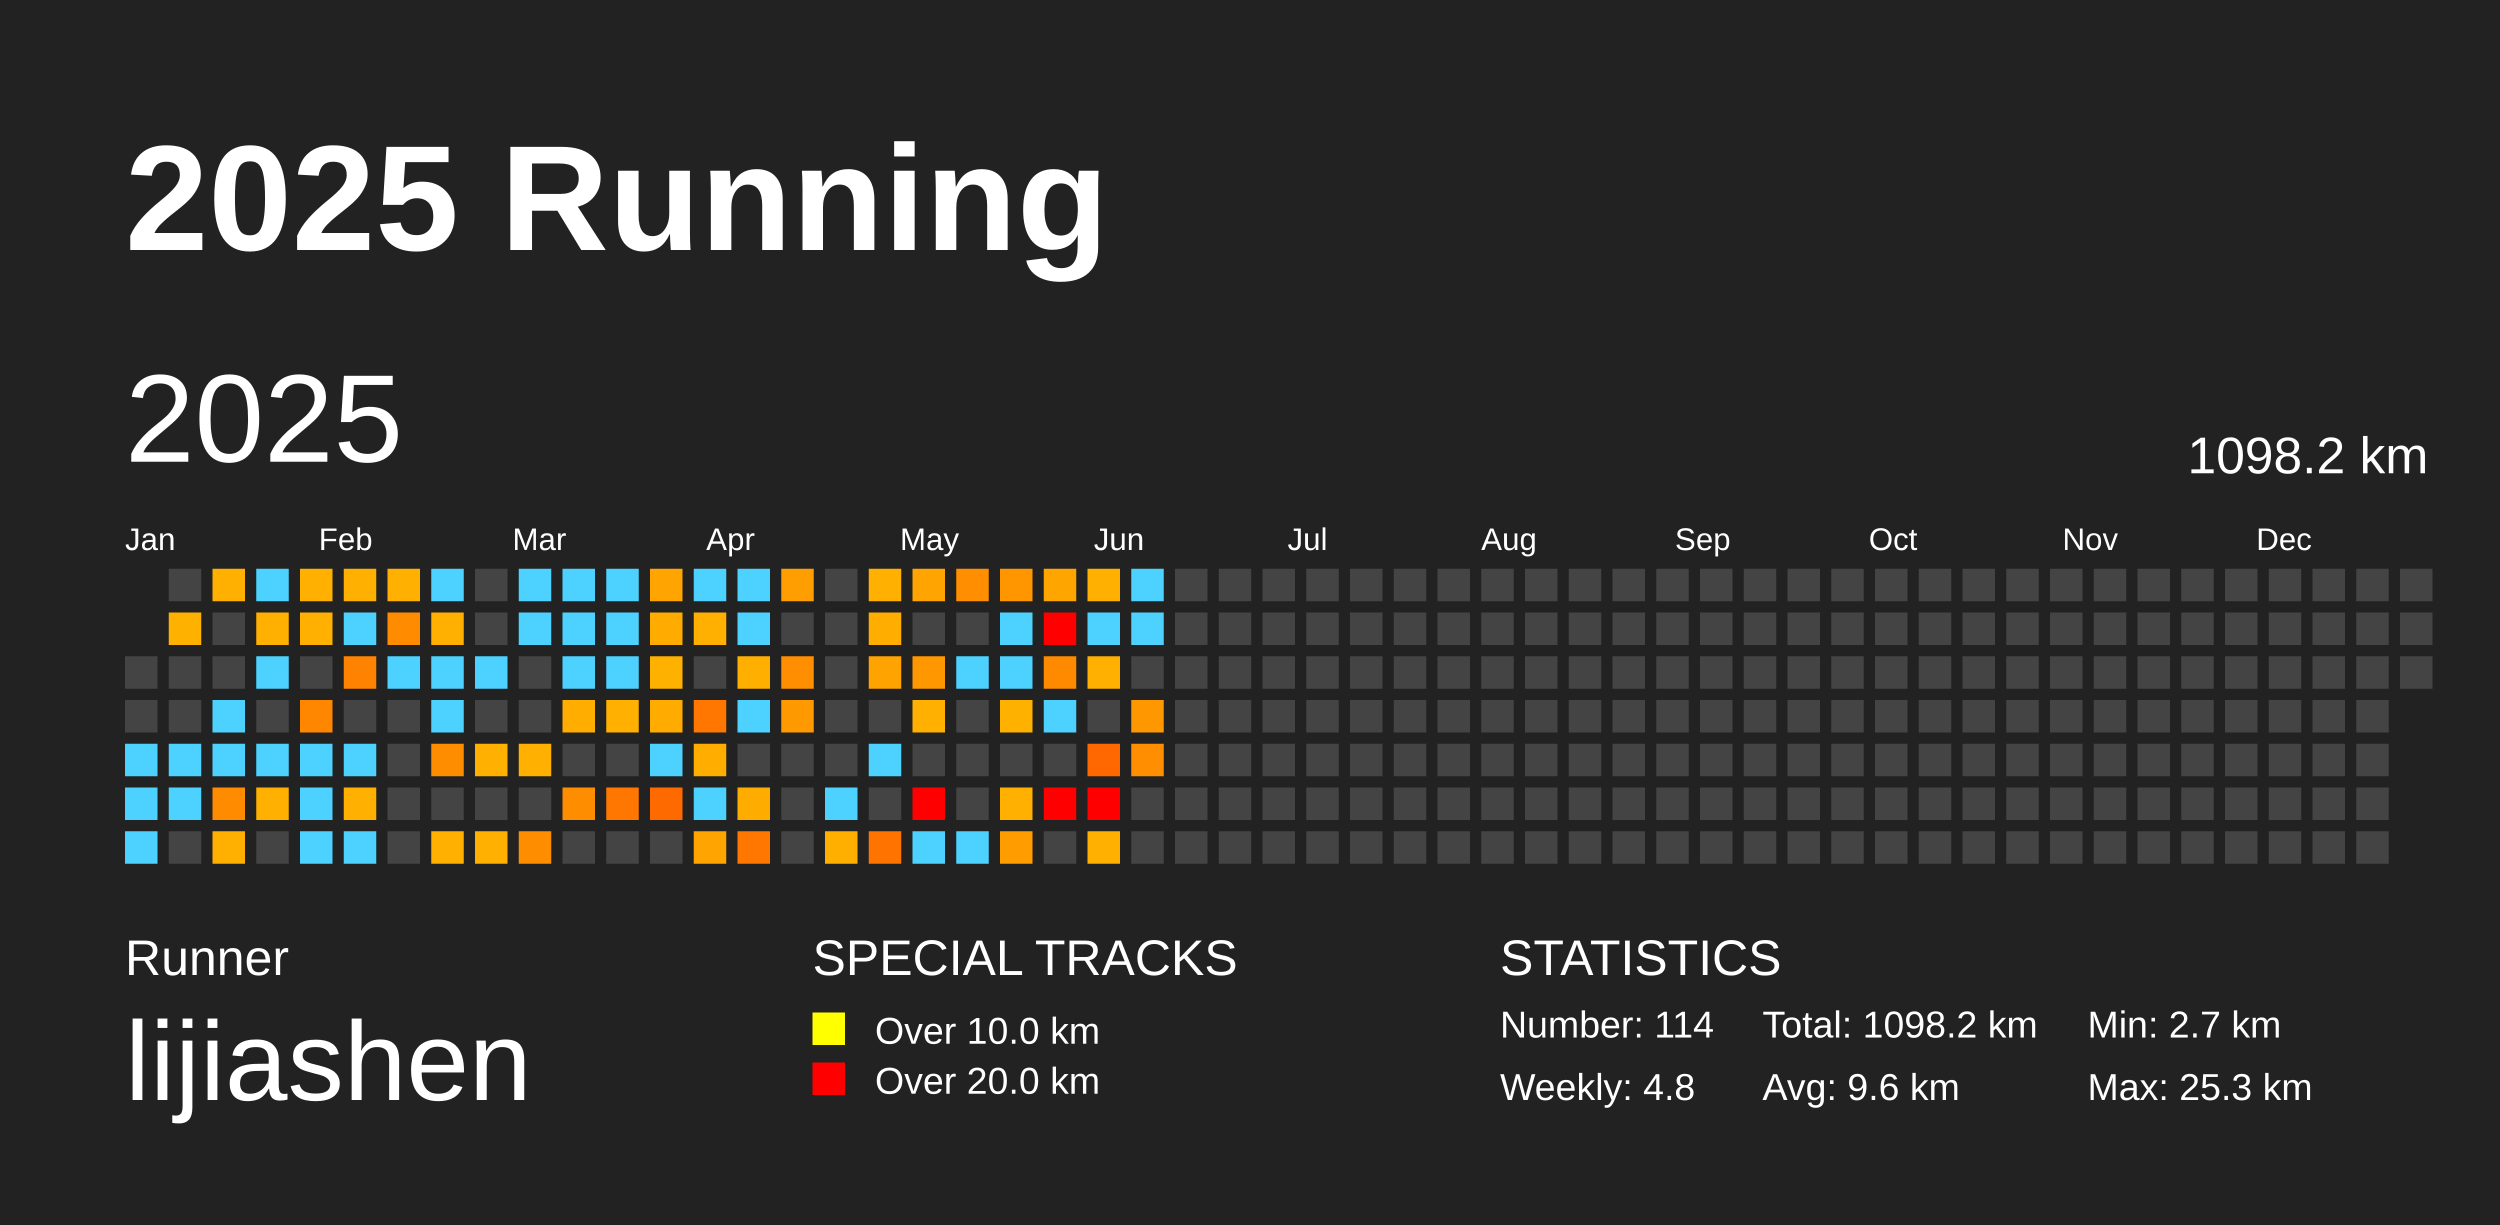
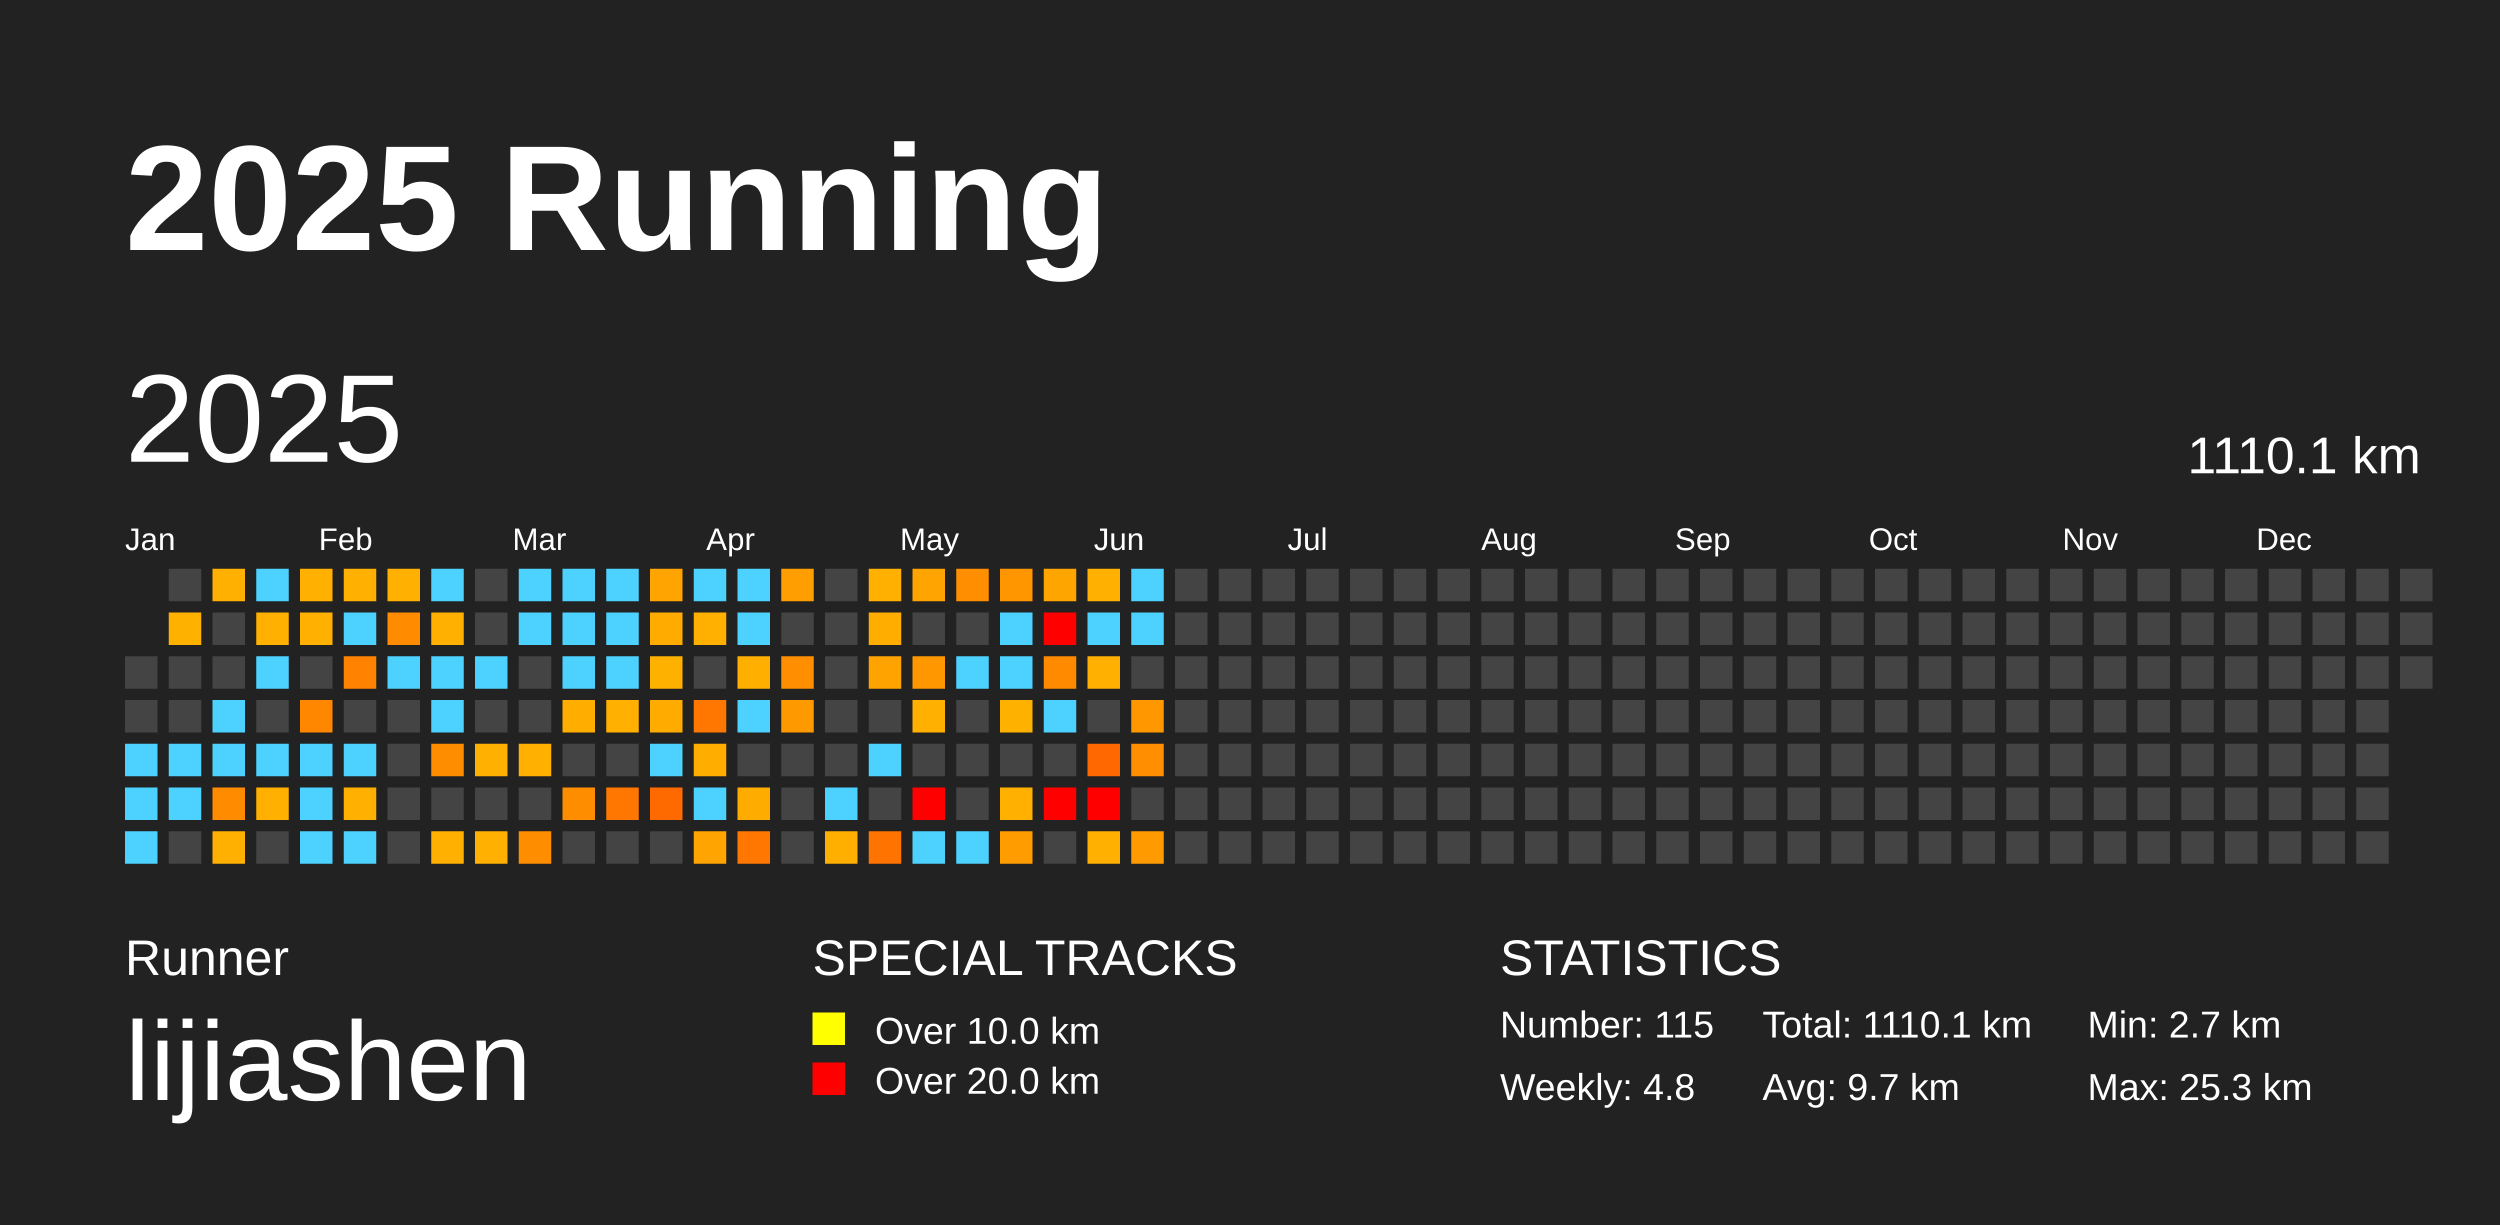
<svg xmlns="http://www.w3.org/2000/svg" baseProfile="full" height="98mm" version="1.1" viewBox="0,0,200,98" width="200mm">
  <defs />
  <rect fill="#222222" height="98" width="200" x="0" y="0" />
  <text fill="#FFFFFF" style="font-size:12px; font-family:Arial; font-weight:bold;" x="10" y="20">2025 Running</text>
  <text fill="#FFFFFF" style="font-size:4px; font-family:Arial" x="10" y="78">Runner</text>
  <text fill="#FFFFFF" style="font-size:9px; font-family:Arial" x="10" y="88">lijiashen</text>
  <text fill="#FFFFFF" style="font-size:4px; font-family:Arial" x="65" y="78">SPECIAL TRACKS</text>
  <rect fill="yellow" height="2.6" width="2.6" x="65" y="81" />
  <text fill="#FFFFFF" style="font-size:3px; font-family:Arial" x="70" y="83.5">Over 10.0 km</text>
  <rect fill="red" height="2.6" width="2.6" x="65" y="85" />
  <text fill="#FFFFFF" style="font-size:3px; font-family:Arial" x="70" y="87.5">Over 20.0 km</text>
  <text fill="#FFFFFF" style="font-size:4px; font-family:Arial" x="120" y="78">STATISTICS</text>
-   <text fill="#FFFFFF" style="font-size:3px; font-family:Arial" x="120" y="83">Number: 114</text>
+   <text fill="#FFFFFF" style="font-size:3px; font-family:Arial" x="120" y="83">Number: 115</text>
  <text fill="#FFFFFF" style="font-size:3px; font-family:Arial" x="120" y="88">Weekly: 4.8</text>
-   <text fill="#FFFFFF" style="font-size:3px; font-family:Arial" x="141" y="83">Total: 1098.2 km</text>
-   <text fill="#FFFFFF" style="font-size:3px; font-family:Arial" x="141" y="88">Avg: 9.6 km</text>
+   <text fill="#FFFFFF" style="font-size:3px; font-family:Arial" x="141" y="83">Total: 1110.1 km</text>
+   <text fill="#FFFFFF" style="font-size:3px; font-family:Arial" x="141" y="88">Avg: 9.7 km</text>
  <text fill="#FFFFFF" style="font-size:3px; font-family:Arial" x="167" y="83">Min: 2.7 km</text>
  <text fill="#FFFFFF" style="font-size:3px; font-family:Arial" x="167" y="88">Max: 25.3 km</text>
  <text dominant-baseline="hanging" fill="#FFFFFF" style="font-size:10.0px; font-family:Arial;" x="10" y="30">2025</text>
-   <text dominant-baseline="hanging" fill="#FFFFFF" style="font-size:4.125px; font-family:Arial;" x="175" y="35">1098.2 km</text>
+   <text dominant-baseline="hanging" fill="#FFFFFF" style="font-size:4.125px; font-family:Arial;" x="175" y="35">1110.1 km</text>
  <text fill="#FFFFFF" style="font-size:2.5px; font-family:Arial" x="10.0" y="44">Jan</text>
  <text fill="#FFFFFF" style="font-size:2.5px; font-family:Arial" x="25.5" y="44">Feb</text>
  <text fill="#FFFFFF" style="font-size:2.5px; font-family:Arial" x="41.0" y="44">Mar</text>
  <text fill="#FFFFFF" style="font-size:2.5px; font-family:Arial" x="56.5" y="44">Apr</text>
  <text fill="#FFFFFF" style="font-size:2.5px; font-family:Arial" x="72.0" y="44">May</text>
  <text fill="#FFFFFF" style="font-size:2.5px; font-family:Arial" x="87.5" y="44">Jun</text>
  <text fill="#FFFFFF" style="font-size:2.5px; font-family:Arial" x="103.0" y="44">Jul</text>
  <text fill="#FFFFFF" style="font-size:2.5px; font-family:Arial" x="118.5" y="44">Aug</text>
  <text fill="#FFFFFF" style="font-size:2.5px; font-family:Arial" x="134.0" y="44">Sep</text>
  <text fill="#FFFFFF" style="font-size:2.5px; font-family:Arial" x="149.5" y="44">Oct</text>
  <text fill="#FFFFFF" style="font-size:2.5px; font-family:Arial" x="165.0" y="44">Nov</text>
  <text fill="#FFFFFF" style="font-size:2.5px; font-family:Arial" x="180.5" y="44">Dec</text>
  <rect fill="#444444" height="2.6" width="2.6" x="10.0" y="52.5" />
  <rect fill="#444444" height="2.6" width="2.6" x="10.0" y="56.0" />
  <rect fill="#4dd2ff" height="2.6" width="2.6" x="10.0" y="59.5" />
  <rect fill="#4dd2ff" height="2.6" width="2.6" x="10.0" y="63.0" />
  <rect fill="#4dd2ff" height="2.6" width="2.6" x="10.0" y="66.5" />
  <rect fill="#444444" height="2.6" width="2.6" x="13.5" y="45.5" />
  <rect fill="#ffb100" height="2.6" width="2.6" x="13.5" y="49.0" />
  <rect fill="#444444" height="2.6" width="2.6" x="13.5" y="52.5" />
  <rect fill="#444444" height="2.6" width="2.6" x="13.5" y="56.0" />
  <rect fill="#4dd2ff" height="2.6" width="2.6" x="13.5" y="59.5" />
  <rect fill="#4dd2ff" height="2.6" width="2.6" x="13.5" y="63.0" />
  <rect fill="#444444" height="2.6" width="2.6" x="13.5" y="66.5" />
  <rect fill="#ffb000" height="2.6" width="2.6" x="17.0" y="45.5" />
  <rect fill="#444444" height="2.6" width="2.6" x="17.0" y="49.0" />
  <rect fill="#444444" height="2.6" width="2.6" x="17.0" y="52.5" />
  <rect fill="#4dd2ff" height="2.6" width="2.6" x="17.0" y="56.0" />
  <rect fill="#4dd2ff" height="2.6" width="2.6" x="17.0" y="59.5" />
  <rect fill="#ff8c00" height="2.6" width="2.6" x="17.0" y="63.0" />
  <rect fill="#ffb000" height="2.6" width="2.6" x="17.0" y="66.5" />
  <rect fill="#4dd2ff" height="2.6" width="2.6" x="20.5" y="45.5" />
  <rect fill="#ffb000" height="2.6" width="2.6" x="20.5" y="49.0" />
  <rect fill="#4dd2ff" height="2.6" width="2.6" x="20.5" y="52.5" />
  <rect fill="#444444" height="2.6" width="2.6" x="20.5" y="56.0" />
  <rect fill="#4dd2ff" height="2.6" width="2.6" x="20.5" y="59.5" />
  <rect fill="#ffb000" height="2.6" width="2.6" x="20.5" y="63.0" />
  <rect fill="#444444" height="2.6" width="2.6" x="20.5" y="66.5" />
  <rect fill="#ffb000" height="2.6" width="2.6" x="24.0" y="45.5" />
  <rect fill="#ffb000" height="2.6" width="2.6" x="24.0" y="49.0" />
  <rect fill="#444444" height="2.6" width="2.6" x="24.0" y="52.5" />
  <rect fill="#ff8700" height="2.6" width="2.6" x="24.0" y="56.0" />
  <rect fill="#4dd2ff" height="2.6" width="2.6" x="24.0" y="59.5" />
  <rect fill="#4dd2ff" height="2.6" width="2.6" x="24.0" y="63.0" />
  <rect fill="#4dd2ff" height="2.6" width="2.6" x="24.0" y="66.5" />
  <rect fill="#ffb000" height="2.6" width="2.6" x="27.5" y="45.5" />
  <rect fill="#4dd2ff" height="2.6" width="2.6" x="27.5" y="49.0" />
  <rect fill="#ff8300" height="2.6" width="2.6" x="27.5" y="52.5" />
  <rect fill="#444444" height="2.6" width="2.6" x="27.5" y="56.0" />
  <rect fill="#4dd2ff" height="2.6" width="2.6" x="27.5" y="59.5" />
  <rect fill="#ffb000" height="2.6" width="2.6" x="27.5" y="63.0" />
  <rect fill="#4dd2ff" height="2.6" width="2.6" x="27.5" y="66.5" />
  <rect fill="#ffb000" height="2.6" width="2.6" x="31.0" y="45.5" />
  <rect fill="#ff8c00" height="2.6" width="2.6" x="31.0" y="49.0" />
  <rect fill="#4dd2ff" height="2.6" width="2.6" x="31.0" y="52.5" />
  <rect fill="#444444" height="2.6" width="2.6" x="31.0" y="56.0" />
  <rect fill="#444444" height="2.6" width="2.6" x="31.0" y="59.5" />
  <rect fill="#444444" height="2.6" width="2.6" x="31.0" y="63.0" />
  <rect fill="#444444" height="2.6" width="2.6" x="31.0" y="66.5" />
  <rect fill="#4dd2ff" height="2.6" width="2.6" x="34.5" y="45.5" />
  <rect fill="#ffb000" height="2.6" width="2.6" x="34.5" y="49.0" />
  <rect fill="#4dd2ff" height="2.6" width="2.6" x="34.5" y="52.5" />
  <rect fill="#4dd2ff" height="2.6" width="2.6" x="34.5" y="56.0" />
  <rect fill="#ff8d00" height="2.6" width="2.6" x="34.5" y="59.5" />
  <rect fill="#444444" height="2.6" width="2.6" x="34.5" y="63.0" />
  <rect fill="#ffb000" height="2.6" width="2.6" x="34.5" y="66.5" />
  <rect fill="#444444" height="2.6" width="2.6" x="38.0" y="45.5" />
  <rect fill="#444444" height="2.6" width="2.6" x="38.0" y="49.0" />
  <rect fill="#4dd2ff" height="2.6" width="2.6" x="38.0" y="52.5" />
  <rect fill="#444444" height="2.6" width="2.6" x="38.0" y="56.0" />
  <rect fill="#ffb000" height="2.6" width="2.6" x="38.0" y="59.5" />
  <rect fill="#444444" height="2.6" width="2.6" x="38.0" y="63.0" />
  <rect fill="#ffb000" height="2.6" width="2.6" x="38.0" y="66.5" />
  <rect fill="#4dd2ff" height="2.6" width="2.6" x="41.5" y="45.5" />
  <rect fill="#4dd2ff" height="2.6" width="2.6" x="41.5" y="49.0" />
  <rect fill="#444444" height="2.6" width="2.6" x="41.5" y="52.5" />
  <rect fill="#444444" height="2.6" width="2.6" x="41.5" y="56.0" />
  <rect fill="#ffb000" height="2.6" width="2.6" x="41.5" y="59.5" />
  <rect fill="#444444" height="2.6" width="2.6" x="41.5" y="63.0" />
  <rect fill="#ff8d00" height="2.6" width="2.6" x="41.5" y="66.5" />
  <rect fill="#4dd2ff" height="2.6" width="2.6" x="45.0" y="45.5" />
  <rect fill="#4dd2ff" height="2.6" width="2.6" x="45.0" y="49.0" />
  <rect fill="#4dd2ff" height="2.6" width="2.6" x="45.0" y="52.5" />
  <rect fill="#ffae00" height="2.6" width="2.6" x="45.0" y="56.0" />
  <rect fill="#444444" height="2.6" width="2.6" x="45.0" y="59.5" />
  <rect fill="#ff8d00" height="2.6" width="2.6" x="45.0" y="63.0" />
  <rect fill="#444444" height="2.6" width="2.6" x="45.0" y="66.5" />
  <rect fill="#4dd2ff" height="2.6" width="2.6" x="48.5" y="45.5" />
  <rect fill="#4dd2ff" height="2.6" width="2.6" x="48.5" y="49.0" />
  <rect fill="#4dd2ff" height="2.6" width="2.6" x="48.5" y="52.5" />
  <rect fill="#ffb000" height="2.6" width="2.6" x="48.5" y="56.0" />
  <rect fill="#444444" height="2.6" width="2.6" x="48.5" y="59.5" />
  <rect fill="#ff7600" height="2.6" width="2.6" x="48.5" y="63.0" />
  <rect fill="#444444" height="2.6" width="2.6" x="48.5" y="66.5" />
  <rect fill="#ffa400" height="2.6" width="2.6" x="52.0" y="45.5" />
  <rect fill="#ffab00" height="2.6" width="2.6" x="52.0" y="49.0" />
  <rect fill="#ffb100" height="2.6" width="2.6" x="52.0" y="52.5" />
  <rect fill="#ffab00" height="2.6" width="2.6" x="52.0" y="56.0" />
  <rect fill="#4dd2ff" height="2.6" width="2.6" x="52.0" y="59.5" />
  <rect fill="#ff6a00" height="2.6" width="2.6" x="52.0" y="63.0" />
  <rect fill="#444444" height="2.6" width="2.6" x="52.0" y="66.5" />
  <rect fill="#4dd2ff" height="2.6" width="2.6" x="55.5" y="45.5" />
  <rect fill="#ffb000" height="2.6" width="2.6" x="55.5" y="49.0" />
  <rect fill="#444444" height="2.6" width="2.6" x="55.5" y="52.5" />
  <rect fill="#ff7700" height="2.6" width="2.6" x="55.5" y="56.0" />
  <rect fill="#ffae00" height="2.6" width="2.6" x="55.5" y="59.5" />
  <rect fill="#4dd2ff" height="2.6" width="2.6" x="55.5" y="63.0" />
  <rect fill="#ffa400" height="2.6" width="2.6" x="55.5" y="66.5" />
  <rect fill="#4dd2ff" height="2.6" width="2.6" x="59.0" y="45.5" />
  <rect fill="#4dd2ff" height="2.6" width="2.6" x="59.0" y="49.0" />
  <rect fill="#ffaf00" height="2.6" width="2.6" x="59.0" y="52.5" />
  <rect fill="#4dd2ff" height="2.6" width="2.6" x="59.0" y="56.0" />
  <rect fill="#444444" height="2.6" width="2.6" x="59.0" y="59.5" />
  <rect fill="#ffac00" height="2.6" width="2.6" x="59.0" y="63.0" />
  <rect fill="#ff7700" height="2.6" width="2.6" x="59.0" y="66.5" />
  <rect fill="#ff9e00" height="2.6" width="2.6" x="62.5" y="45.5" />
  <rect fill="#444444" height="2.6" width="2.6" x="62.5" y="49.0" />
  <rect fill="#ff8e00" height="2.6" width="2.6" x="62.5" y="52.5" />
  <rect fill="#ff9900" height="2.6" width="2.6" x="62.5" y="56.0" />
  <rect fill="#444444" height="2.6" width="2.6" x="62.5" y="59.5" />
  <rect fill="#444444" height="2.6" width="2.6" x="62.5" y="63.0" />
  <rect fill="#444444" height="2.6" width="2.6" x="62.5" y="66.5" />
  <rect fill="#444444" height="2.6" width="2.6" x="66.0" y="45.5" />
  <rect fill="#444444" height="2.6" width="2.6" x="66.0" y="49.0" />
  <rect fill="#444444" height="2.6" width="2.6" x="66.0" y="52.5" />
  <rect fill="#444444" height="2.6" width="2.6" x="66.0" y="56.0" />
  <rect fill="#444444" height="2.6" width="2.6" x="66.0" y="59.5" />
  <rect fill="#4dd2ff" height="2.6" width="2.6" x="66.0" y="63.0" />
  <rect fill="#ffaf00" height="2.6" width="2.6" x="66.0" y="66.5" />
  <rect fill="#ffb000" height="2.6" width="2.6" x="69.5" y="45.5" />
  <rect fill="#ffae00" height="2.6" width="2.6" x="69.5" y="49.0" />
  <rect fill="#ffa300" height="2.6" width="2.6" x="69.5" y="52.5" />
  <rect fill="#444444" height="2.6" width="2.6" x="69.5" y="56.0" />
  <rect fill="#4dd2ff" height="2.6" width="2.6" x="69.5" y="59.5" />
  <rect fill="#444444" height="2.6" width="2.6" x="69.5" y="63.0" />
  <rect fill="#ff7400" height="2.6" width="2.6" x="69.5" y="66.5" />
  <rect fill="#ffa400" height="2.6" width="2.6" x="73.0" y="45.5" />
  <rect fill="#444444" height="2.6" width="2.6" x="73.0" y="49.0" />
  <rect fill="#ff9800" height="2.6" width="2.6" x="73.0" y="52.5" />
  <rect fill="#ffb000" height="2.6" width="2.6" x="73.0" y="56.0" />
  <rect fill="#444444" height="2.6" width="2.6" x="73.0" y="59.5" />
  <rect fill="red" height="2.6" width="2.6" x="73.0" y="63.0" />
  <rect fill="#4dd2ff" height="2.6" width="2.6" x="73.0" y="66.5" />
  <rect fill="#ff8e00" height="2.6" width="2.6" x="76.5" y="45.5" />
  <rect fill="#444444" height="2.6" width="2.6" x="76.5" y="49.0" />
  <rect fill="#4dd2ff" height="2.6" width="2.6" x="76.5" y="52.5" />
  <rect fill="#444444" height="2.6" width="2.6" x="76.5" y="56.0" />
  <rect fill="#444444" height="2.6" width="2.6" x="76.5" y="59.5" />
  <rect fill="#444444" height="2.6" width="2.6" x="76.5" y="63.0" />
  <rect fill="#4dd2ff" height="2.6" width="2.6" x="76.5" y="66.5" />
  <rect fill="#ff9600" height="2.6" width="2.6" x="80.0" y="45.5" />
  <rect fill="#4dd2ff" height="2.6" width="2.6" x="80.0" y="49.0" />
  <rect fill="#4dd2ff" height="2.6" width="2.6" x="80.0" y="52.5" />
  <rect fill="#ffb100" height="2.6" width="2.6" x="80.0" y="56.0" />
  <rect fill="#444444" height="2.6" width="2.6" x="80.0" y="59.5" />
  <rect fill="#ffb000" height="2.6" width="2.6" x="80.0" y="63.0" />
  <rect fill="#ff9d00" height="2.6" width="2.6" x="80.0" y="66.5" />
  <rect fill="#ffa500" height="2.6" width="2.6" x="83.5" y="45.5" />
  <rect fill="red" height="2.6" width="2.6" x="83.5" y="49.0" />
  <rect fill="#ff8a00" height="2.6" width="2.6" x="83.5" y="52.5" />
  <rect fill="#4dd2ff" height="2.6" width="2.6" x="83.5" y="56.0" />
  <rect fill="#444444" height="2.6" width="2.6" x="83.5" y="59.5" />
  <rect fill="red" height="2.6" width="2.6" x="83.5" y="63.0" />
  <rect fill="#444444" height="2.6" width="2.6" x="83.5" y="66.5" />
  <rect fill="#ffb000" height="2.6" width="2.6" x="87.0" y="45.5" />
  <rect fill="#4dd2ff" height="2.6" width="2.6" x="87.0" y="49.0" />
  <rect fill="#ffb000" height="2.6" width="2.6" x="87.0" y="52.5" />
  <rect fill="#444444" height="2.6" width="2.6" x="87.0" y="56.0" />
  <rect fill="#ff6700" height="2.6" width="2.6" x="87.0" y="59.5" />
  <rect fill="red" height="2.6" width="2.6" x="87.0" y="63.0" />
  <rect fill="#ffb000" height="2.6" width="2.6" x="87.0" y="66.5" />
  <rect fill="#4dd2ff" height="2.6" width="2.6" x="90.5" y="45.5" />
  <rect fill="#4dd2ff" height="2.6" width="2.6" x="90.5" y="49.0" />
  <rect fill="#444444" height="2.6" width="2.6" x="90.5" y="52.5" />
  <rect fill="#ff9800" height="2.6" width="2.6" x="90.5" y="56.0" />
  <rect fill="#ff8f00" height="2.6" width="2.6" x="90.5" y="59.5" />
  <rect fill="#444444" height="2.6" width="2.6" x="90.5" y="63.0" />
-   <rect fill="#444444" height="2.6" width="2.6" x="90.5" y="66.5" />
+   <rect fill="#ff9b00" height="2.6" width="2.6" x="90.5" y="66.5" />
  <rect fill="#444444" height="2.6" width="2.6" x="94.0" y="45.5" />
  <rect fill="#444444" height="2.6" width="2.6" x="94.0" y="49.0" />
  <rect fill="#444444" height="2.6" width="2.6" x="94.0" y="52.5" />
  <rect fill="#444444" height="2.6" width="2.6" x="94.0" y="56.0" />
  <rect fill="#444444" height="2.6" width="2.6" x="94.0" y="59.5" />
  <rect fill="#444444" height="2.6" width="2.6" x="94.0" y="63.0" />
  <rect fill="#444444" height="2.6" width="2.6" x="94.0" y="66.5" />
  <rect fill="#444444" height="2.6" width="2.6" x="97.5" y="45.5" />
  <rect fill="#444444" height="2.6" width="2.6" x="97.5" y="49.0" />
  <rect fill="#444444" height="2.6" width="2.6" x="97.5" y="52.5" />
  <rect fill="#444444" height="2.6" width="2.6" x="97.5" y="56.0" />
  <rect fill="#444444" height="2.6" width="2.6" x="97.5" y="59.5" />
  <rect fill="#444444" height="2.6" width="2.6" x="97.5" y="63.0" />
  <rect fill="#444444" height="2.6" width="2.6" x="97.5" y="66.5" />
  <rect fill="#444444" height="2.6" width="2.6" x="101.0" y="45.5" />
  <rect fill="#444444" height="2.6" width="2.6" x="101.0" y="49.0" />
  <rect fill="#444444" height="2.6" width="2.6" x="101.0" y="52.5" />
  <rect fill="#444444" height="2.6" width="2.6" x="101.0" y="56.0" />
  <rect fill="#444444" height="2.6" width="2.6" x="101.0" y="59.5" />
  <rect fill="#444444" height="2.6" width="2.6" x="101.0" y="63.0" />
  <rect fill="#444444" height="2.6" width="2.6" x="101.0" y="66.5" />
  <rect fill="#444444" height="2.6" width="2.6" x="104.5" y="45.5" />
  <rect fill="#444444" height="2.6" width="2.6" x="104.5" y="49.0" />
  <rect fill="#444444" height="2.6" width="2.6" x="104.5" y="52.5" />
  <rect fill="#444444" height="2.6" width="2.6" x="104.5" y="56.0" />
  <rect fill="#444444" height="2.6" width="2.6" x="104.5" y="59.5" />
  <rect fill="#444444" height="2.6" width="2.6" x="104.5" y="63.0" />
  <rect fill="#444444" height="2.6" width="2.6" x="104.5" y="66.5" />
  <rect fill="#444444" height="2.6" width="2.6" x="108.0" y="45.5" />
  <rect fill="#444444" height="2.6" width="2.6" x="108.0" y="49.0" />
  <rect fill="#444444" height="2.6" width="2.6" x="108.0" y="52.5" />
  <rect fill="#444444" height="2.6" width="2.6" x="108.0" y="56.0" />
  <rect fill="#444444" height="2.6" width="2.6" x="108.0" y="59.5" />
  <rect fill="#444444" height="2.6" width="2.6" x="108.0" y="63.0" />
  <rect fill="#444444" height="2.6" width="2.6" x="108.0" y="66.5" />
  <rect fill="#444444" height="2.6" width="2.6" x="111.5" y="45.5" />
  <rect fill="#444444" height="2.6" width="2.6" x="111.5" y="49.0" />
  <rect fill="#444444" height="2.6" width="2.6" x="111.5" y="52.5" />
  <rect fill="#444444" height="2.6" width="2.6" x="111.5" y="56.0" />
  <rect fill="#444444" height="2.6" width="2.6" x="111.5" y="59.5" />
  <rect fill="#444444" height="2.6" width="2.6" x="111.5" y="63.0" />
  <rect fill="#444444" height="2.6" width="2.6" x="111.5" y="66.5" />
  <rect fill="#444444" height="2.6" width="2.6" x="115.0" y="45.5" />
  <rect fill="#444444" height="2.6" width="2.6" x="115.0" y="49.0" />
  <rect fill="#444444" height="2.6" width="2.6" x="115.0" y="52.5" />
  <rect fill="#444444" height="2.6" width="2.6" x="115.0" y="56.0" />
  <rect fill="#444444" height="2.6" width="2.6" x="115.0" y="59.5" />
  <rect fill="#444444" height="2.6" width="2.6" x="115.0" y="63.0" />
  <rect fill="#444444" height="2.6" width="2.6" x="115.0" y="66.5" />
  <rect fill="#444444" height="2.6" width="2.6" x="118.5" y="45.5" />
  <rect fill="#444444" height="2.6" width="2.6" x="118.5" y="49.0" />
  <rect fill="#444444" height="2.6" width="2.6" x="118.5" y="52.5" />
  <rect fill="#444444" height="2.6" width="2.6" x="118.5" y="56.0" />
  <rect fill="#444444" height="2.6" width="2.6" x="118.5" y="59.5" />
  <rect fill="#444444" height="2.6" width="2.6" x="118.5" y="63.0" />
  <rect fill="#444444" height="2.6" width="2.6" x="118.5" y="66.5" />
  <rect fill="#444444" height="2.6" width="2.6" x="122.0" y="45.5" />
  <rect fill="#444444" height="2.6" width="2.6" x="122.0" y="49.0" />
  <rect fill="#444444" height="2.6" width="2.6" x="122.0" y="52.5" />
  <rect fill="#444444" height="2.6" width="2.6" x="122.0" y="56.0" />
  <rect fill="#444444" height="2.6" width="2.6" x="122.0" y="59.5" />
  <rect fill="#444444" height="2.6" width="2.6" x="122.0" y="63.0" />
  <rect fill="#444444" height="2.6" width="2.6" x="122.0" y="66.5" />
  <rect fill="#444444" height="2.6" width="2.6" x="125.5" y="45.5" />
  <rect fill="#444444" height="2.6" width="2.6" x="125.5" y="49.0" />
  <rect fill="#444444" height="2.6" width="2.6" x="125.5" y="52.5" />
  <rect fill="#444444" height="2.6" width="2.6" x="125.5" y="56.0" />
  <rect fill="#444444" height="2.6" width="2.6" x="125.5" y="59.5" />
  <rect fill="#444444" height="2.6" width="2.6" x="125.5" y="63.0" />
  <rect fill="#444444" height="2.6" width="2.6" x="125.5" y="66.5" />
  <rect fill="#444444" height="2.6" width="2.6" x="129.0" y="45.5" />
  <rect fill="#444444" height="2.6" width="2.6" x="129.0" y="49.0" />
  <rect fill="#444444" height="2.6" width="2.6" x="129.0" y="52.5" />
  <rect fill="#444444" height="2.6" width="2.6" x="129.0" y="56.0" />
  <rect fill="#444444" height="2.6" width="2.6" x="129.0" y="59.5" />
  <rect fill="#444444" height="2.6" width="2.6" x="129.0" y="63.0" />
  <rect fill="#444444" height="2.6" width="2.6" x="129.0" y="66.5" />
  <rect fill="#444444" height="2.6" width="2.6" x="132.5" y="45.5" />
  <rect fill="#444444" height="2.6" width="2.6" x="132.5" y="49.0" />
  <rect fill="#444444" height="2.6" width="2.6" x="132.5" y="52.5" />
  <rect fill="#444444" height="2.6" width="2.6" x="132.5" y="56.0" />
  <rect fill="#444444" height="2.6" width="2.6" x="132.5" y="59.5" />
  <rect fill="#444444" height="2.6" width="2.6" x="132.5" y="63.0" />
  <rect fill="#444444" height="2.6" width="2.6" x="132.5" y="66.5" />
  <rect fill="#444444" height="2.6" width="2.6" x="136.0" y="45.5" />
  <rect fill="#444444" height="2.6" width="2.6" x="136.0" y="49.0" />
  <rect fill="#444444" height="2.6" width="2.6" x="136.0" y="52.5" />
  <rect fill="#444444" height="2.6" width="2.6" x="136.0" y="56.0" />
  <rect fill="#444444" height="2.6" width="2.6" x="136.0" y="59.5" />
  <rect fill="#444444" height="2.6" width="2.6" x="136.0" y="63.0" />
  <rect fill="#444444" height="2.6" width="2.6" x="136.0" y="66.5" />
  <rect fill="#444444" height="2.6" width="2.6" x="139.5" y="45.5" />
  <rect fill="#444444" height="2.6" width="2.6" x="139.5" y="49.0" />
  <rect fill="#444444" height="2.6" width="2.6" x="139.5" y="52.5" />
  <rect fill="#444444" height="2.6" width="2.6" x="139.5" y="56.0" />
  <rect fill="#444444" height="2.6" width="2.6" x="139.5" y="59.5" />
  <rect fill="#444444" height="2.6" width="2.6" x="139.5" y="63.0" />
  <rect fill="#444444" height="2.6" width="2.6" x="139.5" y="66.5" />
  <rect fill="#444444" height="2.6" width="2.6" x="143.0" y="45.5" />
  <rect fill="#444444" height="2.6" width="2.6" x="143.0" y="49.0" />
  <rect fill="#444444" height="2.6" width="2.6" x="143.0" y="52.5" />
  <rect fill="#444444" height="2.6" width="2.6" x="143.0" y="56.0" />
  <rect fill="#444444" height="2.6" width="2.6" x="143.0" y="59.5" />
  <rect fill="#444444" height="2.6" width="2.6" x="143.0" y="63.0" />
  <rect fill="#444444" height="2.6" width="2.6" x="143.0" y="66.5" />
  <rect fill="#444444" height="2.6" width="2.6" x="146.5" y="45.5" />
  <rect fill="#444444" height="2.6" width="2.6" x="146.5" y="49.0" />
  <rect fill="#444444" height="2.6" width="2.6" x="146.5" y="52.5" />
  <rect fill="#444444" height="2.6" width="2.6" x="146.5" y="56.0" />
  <rect fill="#444444" height="2.6" width="2.6" x="146.5" y="59.5" />
  <rect fill="#444444" height="2.6" width="2.6" x="146.5" y="63.0" />
  <rect fill="#444444" height="2.6" width="2.6" x="146.5" y="66.5" />
  <rect fill="#444444" height="2.6" width="2.6" x="150.0" y="45.5" />
  <rect fill="#444444" height="2.6" width="2.6" x="150.0" y="49.0" />
  <rect fill="#444444" height="2.6" width="2.6" x="150.0" y="52.5" />
  <rect fill="#444444" height="2.6" width="2.6" x="150.0" y="56.0" />
  <rect fill="#444444" height="2.6" width="2.6" x="150.0" y="59.5" />
  <rect fill="#444444" height="2.6" width="2.6" x="150.0" y="63.0" />
  <rect fill="#444444" height="2.6" width="2.6" x="150.0" y="66.5" />
  <rect fill="#444444" height="2.6" width="2.6" x="153.5" y="45.5" />
  <rect fill="#444444" height="2.6" width="2.6" x="153.5" y="49.0" />
  <rect fill="#444444" height="2.6" width="2.6" x="153.5" y="52.5" />
  <rect fill="#444444" height="2.6" width="2.6" x="153.5" y="56.0" />
  <rect fill="#444444" height="2.6" width="2.6" x="153.5" y="59.5" />
  <rect fill="#444444" height="2.6" width="2.6" x="153.5" y="63.0" />
  <rect fill="#444444" height="2.6" width="2.6" x="153.5" y="66.5" />
  <rect fill="#444444" height="2.6" width="2.6" x="157.0" y="45.5" />
  <rect fill="#444444" height="2.6" width="2.6" x="157.0" y="49.0" />
  <rect fill="#444444" height="2.6" width="2.6" x="157.0" y="52.5" />
  <rect fill="#444444" height="2.6" width="2.6" x="157.0" y="56.0" />
  <rect fill="#444444" height="2.6" width="2.6" x="157.0" y="59.5" />
  <rect fill="#444444" height="2.6" width="2.6" x="157.0" y="63.0" />
  <rect fill="#444444" height="2.6" width="2.6" x="157.0" y="66.5" />
  <rect fill="#444444" height="2.6" width="2.6" x="160.5" y="45.5" />
  <rect fill="#444444" height="2.6" width="2.6" x="160.5" y="49.0" />
  <rect fill="#444444" height="2.6" width="2.6" x="160.5" y="52.5" />
  <rect fill="#444444" height="2.6" width="2.6" x="160.5" y="56.0" />
  <rect fill="#444444" height="2.6" width="2.6" x="160.5" y="59.5" />
  <rect fill="#444444" height="2.6" width="2.6" x="160.5" y="63.0" />
  <rect fill="#444444" height="2.6" width="2.6" x="160.5" y="66.5" />
  <rect fill="#444444" height="2.6" width="2.6" x="164.0" y="45.5" />
  <rect fill="#444444" height="2.6" width="2.6" x="164.0" y="49.0" />
  <rect fill="#444444" height="2.6" width="2.6" x="164.0" y="52.5" />
  <rect fill="#444444" height="2.6" width="2.6" x="164.0" y="56.0" />
  <rect fill="#444444" height="2.6" width="2.6" x="164.0" y="59.5" />
  <rect fill="#444444" height="2.6" width="2.6" x="164.0" y="63.0" />
  <rect fill="#444444" height="2.6" width="2.6" x="164.0" y="66.5" />
  <rect fill="#444444" height="2.6" width="2.6" x="167.5" y="45.5" />
  <rect fill="#444444" height="2.6" width="2.6" x="167.5" y="49.0" />
  <rect fill="#444444" height="2.6" width="2.6" x="167.5" y="52.5" />
  <rect fill="#444444" height="2.6" width="2.6" x="167.5" y="56.0" />
  <rect fill="#444444" height="2.6" width="2.6" x="167.5" y="59.5" />
  <rect fill="#444444" height="2.6" width="2.6" x="167.5" y="63.0" />
  <rect fill="#444444" height="2.6" width="2.6" x="167.5" y="66.5" />
  <rect fill="#444444" height="2.6" width="2.6" x="171.0" y="45.5" />
  <rect fill="#444444" height="2.6" width="2.6" x="171.0" y="49.0" />
  <rect fill="#444444" height="2.6" width="2.6" x="171.0" y="52.5" />
  <rect fill="#444444" height="2.6" width="2.6" x="171.0" y="56.0" />
  <rect fill="#444444" height="2.6" width="2.6" x="171.0" y="59.5" />
  <rect fill="#444444" height="2.6" width="2.6" x="171.0" y="63.0" />
  <rect fill="#444444" height="2.6" width="2.6" x="171.0" y="66.5" />
  <rect fill="#444444" height="2.6" width="2.6" x="174.5" y="45.5" />
  <rect fill="#444444" height="2.6" width="2.6" x="174.5" y="49.0" />
  <rect fill="#444444" height="2.6" width="2.6" x="174.5" y="52.5" />
  <rect fill="#444444" height="2.6" width="2.6" x="174.5" y="56.0" />
  <rect fill="#444444" height="2.6" width="2.6" x="174.5" y="59.5" />
  <rect fill="#444444" height="2.6" width="2.6" x="174.5" y="63.0" />
  <rect fill="#444444" height="2.6" width="2.6" x="174.5" y="66.5" />
  <rect fill="#444444" height="2.6" width="2.6" x="178.0" y="45.5" />
  <rect fill="#444444" height="2.6" width="2.6" x="178.0" y="49.0" />
  <rect fill="#444444" height="2.6" width="2.6" x="178.0" y="52.5" />
  <rect fill="#444444" height="2.6" width="2.6" x="178.0" y="56.0" />
  <rect fill="#444444" height="2.6" width="2.6" x="178.0" y="59.5" />
  <rect fill="#444444" height="2.6" width="2.6" x="178.0" y="63.0" />
  <rect fill="#444444" height="2.6" width="2.6" x="178.0" y="66.5" />
  <rect fill="#444444" height="2.6" width="2.6" x="181.5" y="45.5" />
  <rect fill="#444444" height="2.6" width="2.6" x="181.5" y="49.0" />
  <rect fill="#444444" height="2.6" width="2.6" x="181.5" y="52.5" />
  <rect fill="#444444" height="2.6" width="2.6" x="181.5" y="56.0" />
  <rect fill="#444444" height="2.6" width="2.6" x="181.5" y="59.5" />
  <rect fill="#444444" height="2.6" width="2.6" x="181.5" y="63.0" />
  <rect fill="#444444" height="2.6" width="2.6" x="181.5" y="66.5" />
  <rect fill="#444444" height="2.6" width="2.6" x="185.0" y="45.5" />
  <rect fill="#444444" height="2.6" width="2.6" x="185.0" y="49.0" />
  <rect fill="#444444" height="2.6" width="2.6" x="185.0" y="52.5" />
  <rect fill="#444444" height="2.6" width="2.6" x="185.0" y="56.0" />
  <rect fill="#444444" height="2.6" width="2.6" x="185.0" y="59.5" />
  <rect fill="#444444" height="2.6" width="2.6" x="185.0" y="63.0" />
  <rect fill="#444444" height="2.6" width="2.6" x="185.0" y="66.5" />
  <rect fill="#444444" height="2.6" width="2.6" x="188.5" y="45.5" />
  <rect fill="#444444" height="2.6" width="2.6" x="188.5" y="49.0" />
  <rect fill="#444444" height="2.6" width="2.6" x="188.5" y="52.5" />
  <rect fill="#444444" height="2.6" width="2.6" x="188.5" y="56.0" />
  <rect fill="#444444" height="2.6" width="2.6" x="188.5" y="59.5" />
  <rect fill="#444444" height="2.6" width="2.6" x="188.5" y="63.0" />
  <rect fill="#444444" height="2.6" width="2.6" x="188.5" y="66.5" />
  <rect fill="#444444" height="2.6" width="2.6" x="192.0" y="45.5" />
  <rect fill="#444444" height="2.6" width="2.6" x="192.0" y="49.0" />
  <rect fill="#444444" height="2.6" width="2.6" x="192.0" y="52.5" />
</svg>
